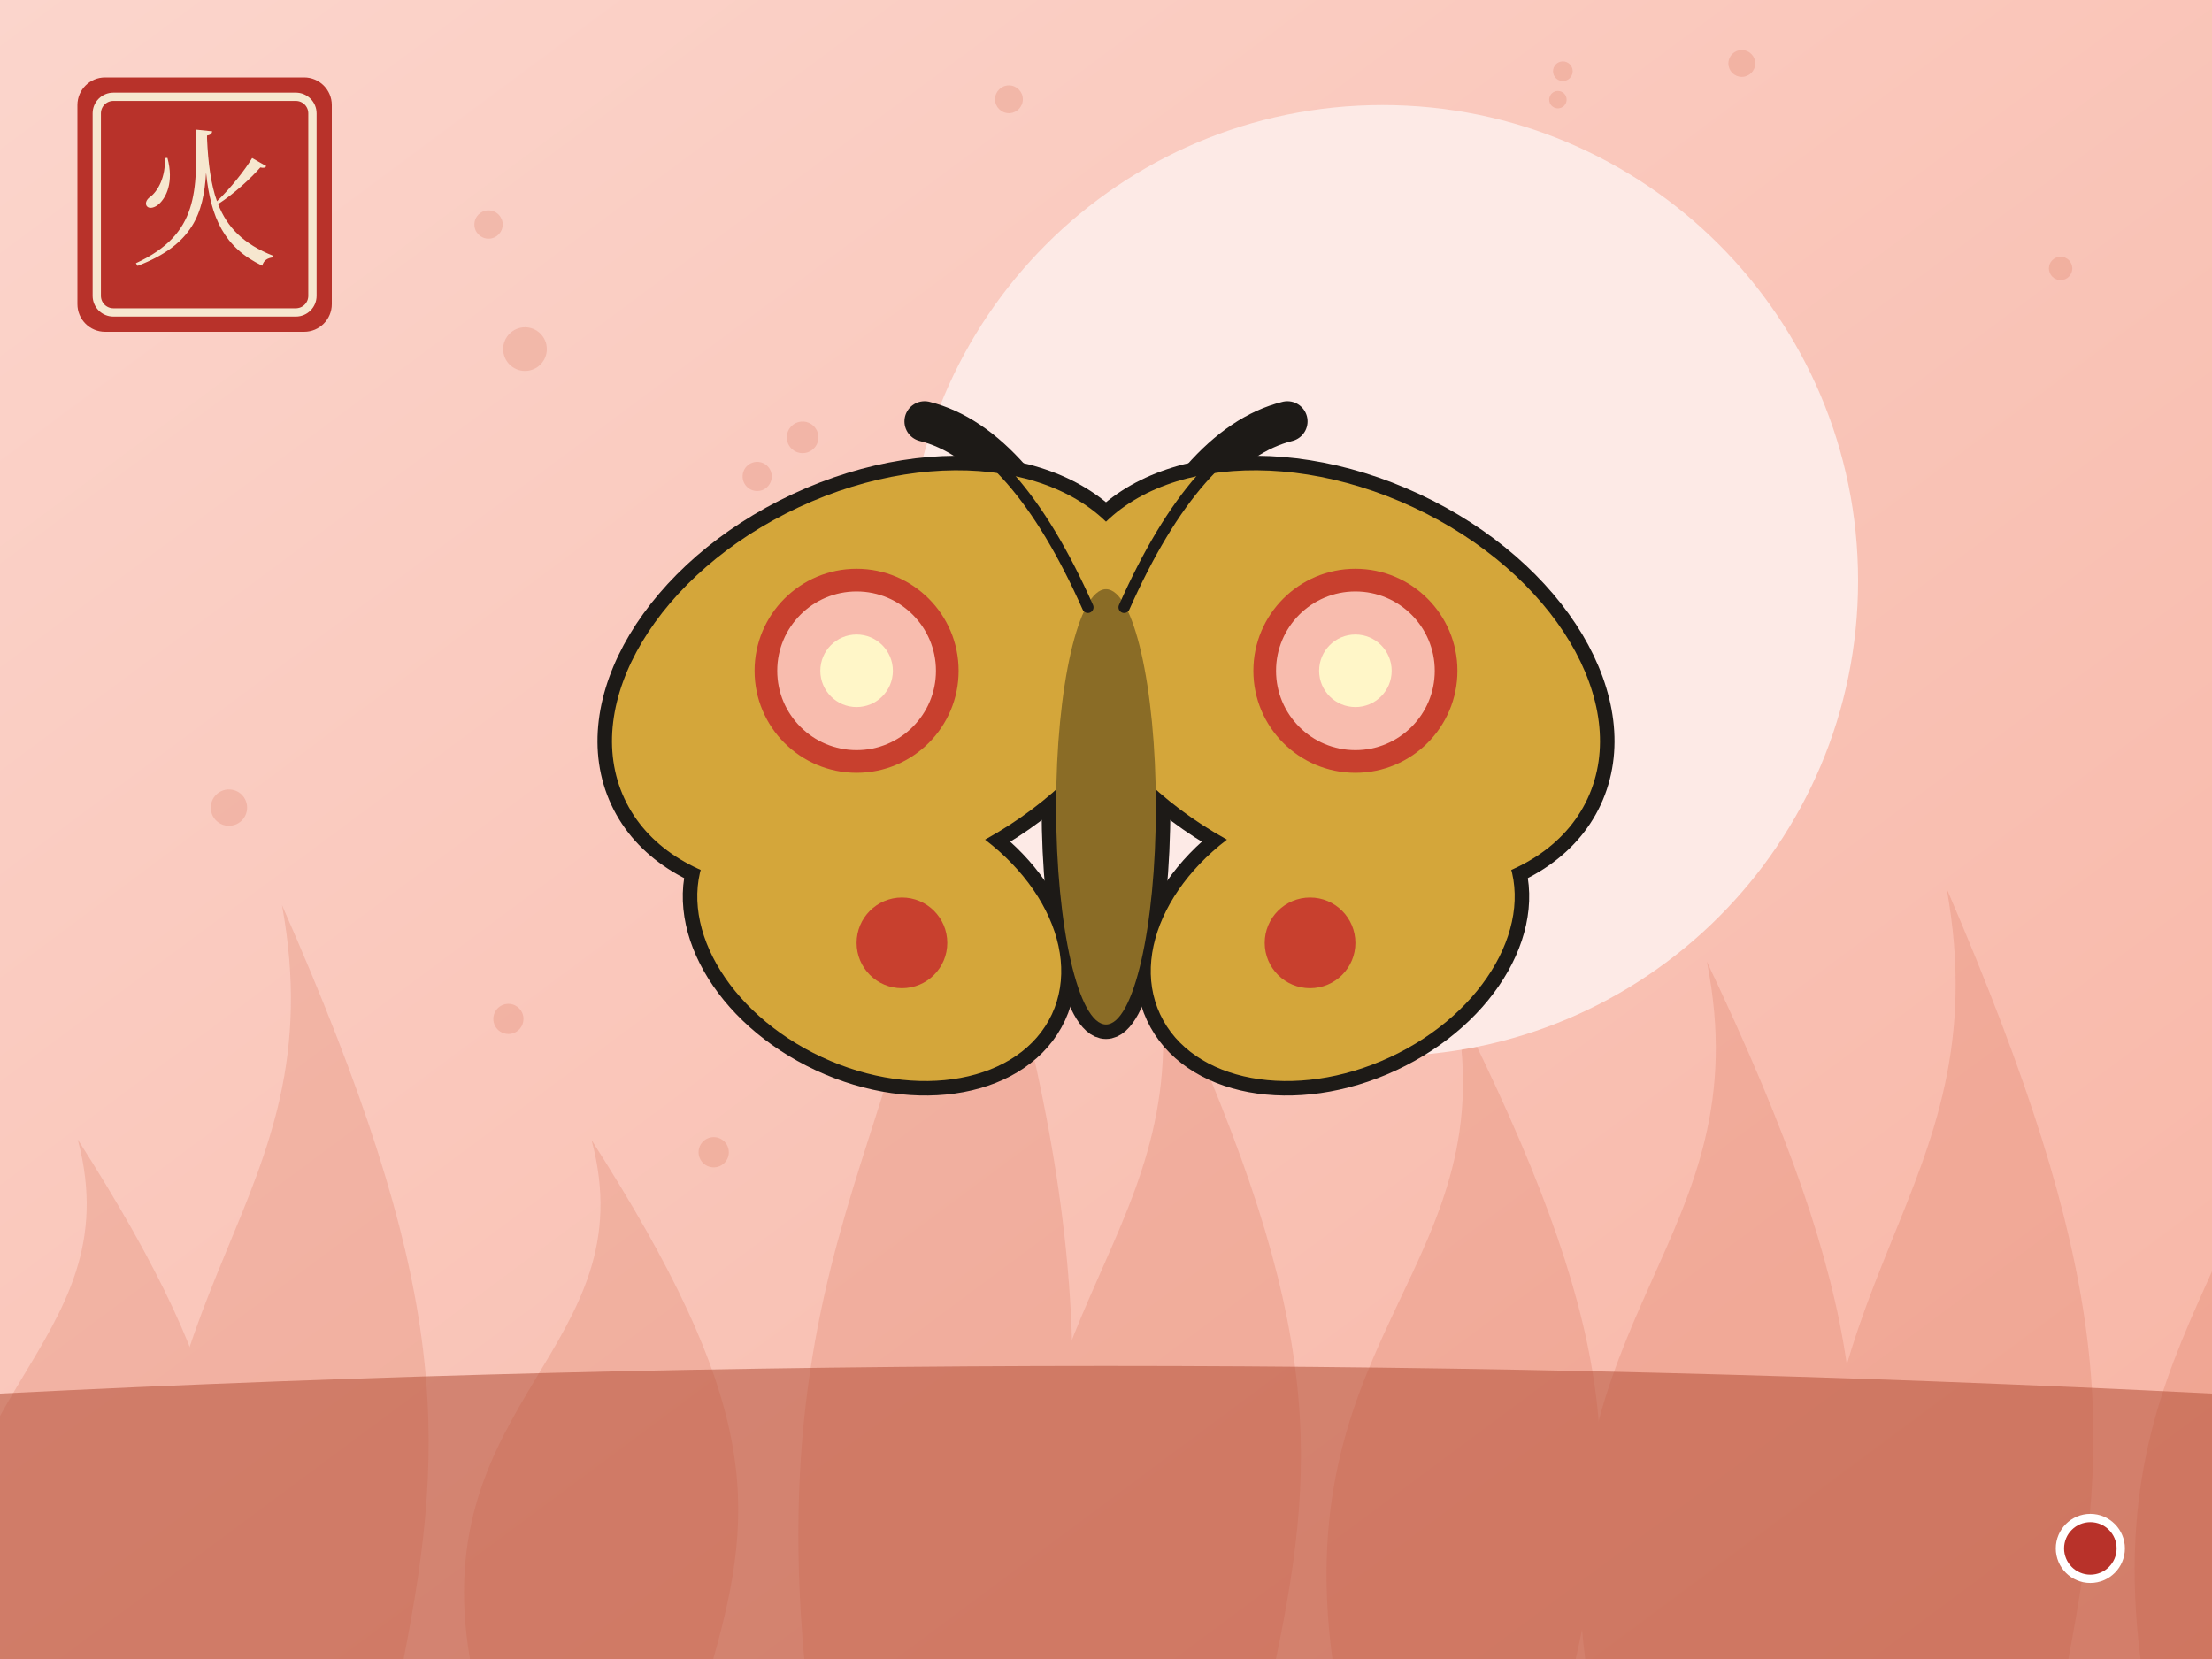
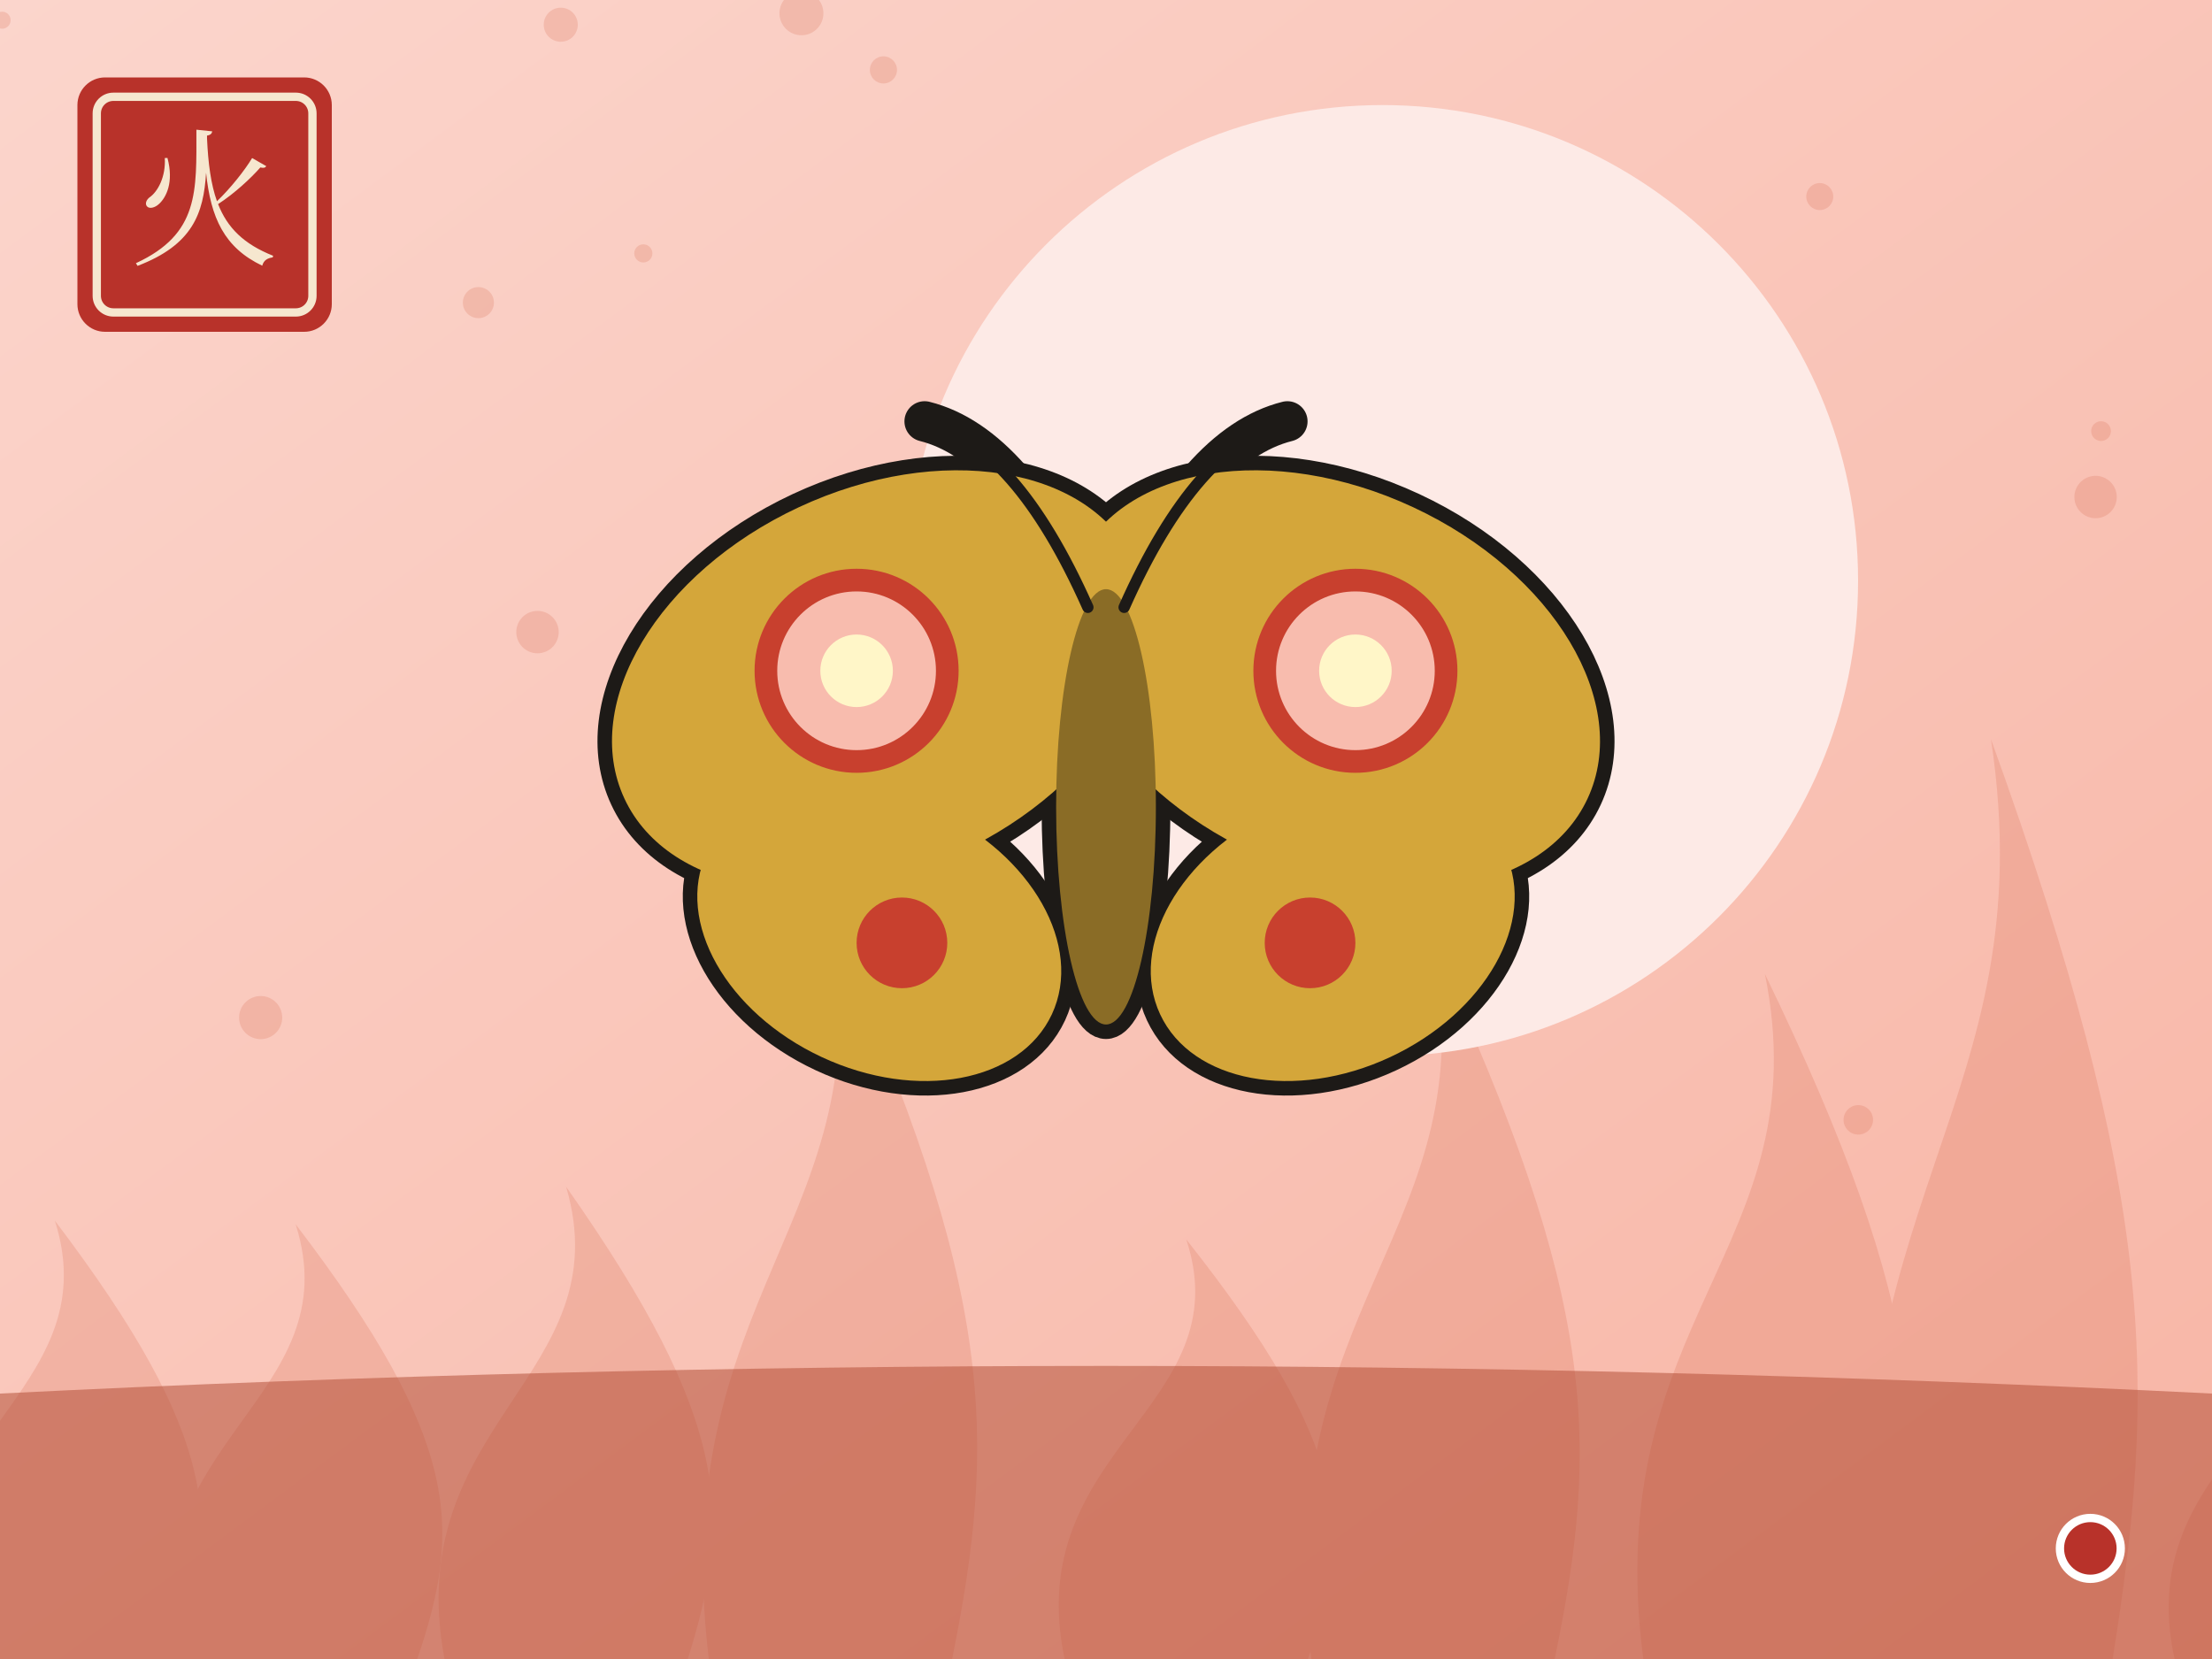
<svg xmlns="http://www.w3.org/2000/svg" viewBox="0 0 400 300" width="400" height="300">
  <defs>
-     <linearGradient id="bg-ember-lantern-moth" x1="0" x2="1" y1="0" y2="1">
+     <linearGradient id="bg-lantern-moth" x1="0" x2="1" y1="0" y2="1">
      <stop offset="0" stop-color="#fbd5cc" />
      <stop offset="1" stop-color="#f8b5a5" />
    </linearGradient>
  </defs>
-   <rect width="400" height="300" fill="url(#bg-ember-lantern-moth)" />
+   <rect width="400" height="300" fill="url(#bg-lantern-moth)" />
  <g opacity="0.2">
-     <path d="M-7.938 300 C-15.938 253.029 24.062 243.635 14.062 206.058 C44.062 253.029 44.062 271.817 36.062 300 Z" fill="#d35d41" />
-     <path d="M28.992 300 C20.992 231.836 60.992 218.203 50.992 163.672 C80.992 231.836 80.992 259.102 72.992 300 Z" fill="#d35d41" />
-     <path d="M84.975 300 C76.975 253.081 116.975 243.697 106.975 206.161 C136.975 253.081 136.975 271.848 128.975 300 Z" fill="#d35d41" />
-     <path d="M145.437 300 C137.437 212.132 177.437 194.559 167.437 124.265 C197.437 212.132 197.437 247.279 189.437 300 Z" fill="#d35d41" />
-     <path d="M186.73 300 C178.73 236.108 218.73 223.33 208.73 172.216 C238.73 236.108 238.73 261.665 230.73 300 Z" fill="#d35d41" />
-     <path d="M240.94 300 C232.94 240.45 272.94 228.54 262.94 180.9 C292.94 240.45 292.94 264.27 284.94 300 Z" fill="#d35d41" />
-     <path d="M286.658 300 C278.658 236.949 318.658 224.339 308.658 173.898 C338.658 236.949 338.658 262.169 330.658 300 Z" fill="#d35d41" />
-     <path d="M330.025 300 C322.025 230.353 362.025 216.423 352.025 160.705 C382.025 230.353 382.025 258.212 374.025 300 Z" fill="#d35d41" />
-     <path d="M387.074 300 C379.074 237.238 419.074 224.685 409.074 174.475 C439.074 237.238 439.074 262.343 431.074 300 Z" fill="#d35d41" />
-     <circle cx="253.684" cy="70.451" r="1.926" fill="#d35d41" />
-     <circle cx="88.344" cy="40.602" r="2.559" fill="#d35d41" />
-     <circle cx="136.923" cy="86.157" r="2.636" fill="#d35d41" />
-     <circle cx="129.06" cy="208.364" r="2.735" fill="#d35d41" />
-     <circle cx="91.937" cy="184.251" r="2.725" fill="#d35d41" />
-     <circle cx="281.717" cy="18.021" r="1.577" fill="#d35d41" />
-     <circle cx="282.615" cy="12.874" r="1.774" fill="#d35d41" />
-     <circle cx="41.4" cy="146.043" r="3.287" fill="#d35d41" />
-     <circle cx="372.624" cy="48.538" r="2.115" fill="#d35d41" />
-     <circle cx="145.136" cy="79.086" r="2.857" fill="#d35d41" />
-     <circle cx="115.714" cy="127.2" r="3.624" fill="#d35d41" />
-     <circle cx="224.958" cy="141.725" r="1.939" fill="#d35d41" />
-     <circle cx="247.711" cy="28.232" r="3.954" fill="#d35d41" />
-     <circle cx="182.447" cy="17.954" r="2.516" fill="#d35d41" />
-     <circle cx="257.494" cy="87.621" r="2.172" fill="#d35d41" />
-     <circle cx="94.936" cy="63.128" r="3.947" fill="#d35d41" />
-     <circle cx="314.975" cy="11.468" r="2.43" fill="#d35d41" />
-     <circle cx="204.999" cy="98.553" r="3.749" fill="#d35d41" />
+     <path d="M-12.073 300 C-20.073 260.37 19.927 252.445 9.927 220.741 C39.927 260.37 39.927 276.222 31.927 300 Z" fill="#d35d41" />
+     <path d="M31.462 300 C23.462 260.695 63.462 252.834 53.462 221.39 C83.462 260.695 83.462 276.417 75.462 300 Z" fill="#d35d41" />
+     <path d="M80.374 300 C72.374 257.298 112.374 248.758 102.374 214.597 C132.374 257.298 132.374 274.379 124.374 300 Z" fill="#d35d41" />
+     <path d="M128.18 300 C120.18 233.67 160.18 220.404 150.18 167.34 C180.18 233.67 180.18 260.202 172.18 300 Z" fill="#d35d41" />
+     <path d="M192.516 300 C184.516 262.064 224.516 254.477 214.516 224.129 C244.516 262.064 244.516 277.239 236.516 300 Z" fill="#d35d41" />
+     <path d="M237.137 300 C229.137 235.496 269.137 222.595 259.137 170.992 C289.137 235.496 289.137 261.298 281.137 300 Z" fill="#d35d41" />
+     <path d="M297.154 300 C289.154 238.065 329.154 225.678 319.154 176.13 C349.154 238.065 349.154 262.839 341.154 300 Z" fill="#d35d41" />
+     <path d="M338.032 300 C330.032 216.833 370.032 200.199 360.032 133.665 C390.032 216.833 390.032 250.1 382.032 300 Z" fill="#d35d41" />
+     <path d="M393.233 300 C385.233 263.467 425.233 256.161 415.233 226.934 C445.233 263.467 445.233 278.08 437.233 300 Z" fill="#d35d41" />
+     <circle cx="378.947" cy="89.877" r="3.833" fill="#d35d41" />
+     <circle cx="144.925" cy="2.402" r="3.972" fill="#d35d41" />
+     <circle cx="336.041" cy="202.504" r="2.666" fill="#d35d41" />
+     <circle cx="47.136" cy="184.011" r="3.899" fill="#d35d41" />
+     <circle cx="367.908" cy="209.765" r="3.801" fill="#d35d41" />
+     <circle cx="101.403" cy="4.47" r="3.08" fill="#d35d41" />
+     <circle cx="266.746" cy="72.508" r="3.798" fill="#d35d41" />
+     <circle cx="329.071" cy="35.545" r="2.441" fill="#d35d41" />
+     <circle cx="379.935" cy="77.959" r="1.786" fill="#d35d41" />
+     <circle cx="97.196" cy="114.304" r="3.835" fill="#d35d41" />
+     <circle cx="86.51" cy="54.724" r="2.808" fill="#d35d41" />
+     <circle cx="131.065" cy="124.139" r="3.287" fill="#d35d41" />
+     <circle cx="262.724" cy="149.707" r="2.57" fill="#d35d41" />
+     <circle cx="0.383" cy="3.655" r="1.541" fill="#d35d41" />
+     <circle cx="225.2" cy="41.756" r="2.272" fill="#d35d41" />
+     <circle cx="159.753" cy="12.641" r="2.452" fill="#d35d41" />
+     <circle cx="116.335" cy="45.824" r="1.64" fill="#d35d41" />
+     <circle cx="147.293" cy="119.555" r="3.712" fill="#d35d41" />
  </g>
  <circle cx="250" cy="105" r="86" fill="#fdeae6" />
  <path d="M0 252 Q200 242 400 252 L400 300 L0 300 Z" fill="#b45038" opacity="0.55" />
  <g transform="translate(200 150) scale(0.82) translate(-200 -150)">
    <ellipse cx="150" cy="117" rx="62" ry="42" transform="rotate(-25 150 117)" fill="#1d1a17" stroke="#1d1a17" stroke-width="6.4" stroke-linejoin="round" />
    <ellipse cx="250" cy="117" rx="62" ry="42" transform="rotate(25 250 117)" fill="#1d1a17" stroke="#1d1a17" stroke-width="6.4" stroke-linejoin="round" />
    <ellipse cx="150" cy="173" rx="42" ry="30" transform="rotate(25 150 173)" fill="#1d1a17" stroke="#1d1a17" stroke-width="6.4" stroke-linejoin="round" />
    <ellipse cx="250" cy="173" rx="42" ry="30" transform="rotate(-25 250 173)" fill="#1d1a17" stroke="#1d1a17" stroke-width="6.4" stroke-linejoin="round" />
    <ellipse cx="200" cy="145" rx="11" ry="48" fill="#1d1a17" stroke="#1d1a17" stroke-width="6.4" stroke-linejoin="round" />
    <path d="M196 101 Q180 65 160 60" fill="none" stroke="#1d1a17" stroke-width="8.9" stroke-linecap="round" stroke-linejoin="round" />
    <path d="M204 101 Q220 65 240 60" fill="none" stroke="#1d1a17" stroke-width="8.9" stroke-linecap="round" stroke-linejoin="round" />
    <ellipse cx="150" cy="117" rx="62" ry="42" transform="rotate(-25 150 117)" fill="#d4a63a" />
    <ellipse cx="250" cy="117" rx="62" ry="42" transform="rotate(25 250 117)" fill="#d4a63a" />
    <ellipse cx="150" cy="173" rx="42" ry="30" transform="rotate(25 150 173)" fill="#d4a63a" />
    <ellipse cx="250" cy="173" rx="42" ry="30" transform="rotate(-25 250 173)" fill="#d4a63a" />
    <ellipse cx="200" cy="145" rx="11" ry="48" fill="#8a6c26" />
    <path d="M196 101 Q180 65 160 60" fill="none" stroke="#1d1a17" stroke-width="2.5" stroke-linecap="round" stroke-linejoin="round" />
    <path d="M204 101 Q220 65 240 60" fill="none" stroke="#1d1a17" stroke-width="2.5" stroke-linecap="round" stroke-linejoin="round" />
    <circle cx="145" cy="115" r="20" fill="#f8bcae" stroke="#c8402e" stroke-width="5" />
    <circle cx="145" cy="115" r="8" fill="#fff6c8" />
    <circle cx="155" cy="175" r="10" fill="#c8402e" />
    <circle cx="255" cy="115" r="20" fill="#f8bcae" stroke="#c8402e" stroke-width="5" />
    <circle cx="255" cy="115" r="8" fill="#fff6c8" />
    <circle cx="245" cy="175" r="10" fill="#c8402e" />
  </g>
  <g transform="translate(14 14)">
    <rect width="46" height="46" rx="5" fill="#b8322a" />
    <rect x="3.5" y="3.5" width="39" height="39" rx="3" fill="none" stroke="#f6e7cf" stroke-width="1.5" />
    <text x="23" y="32" text-anchor="middle" font-size="27" font-family="'Noto Serif CJK SC','Noto Serif SC','Songti SC','SimSun',serif" fill="#f6e7cf">火</text>
  </g>
  <circle cx="378" cy="280" r="5.5" fill="#b8322a" stroke="#fff" stroke-width="1.5" />
</svg>
